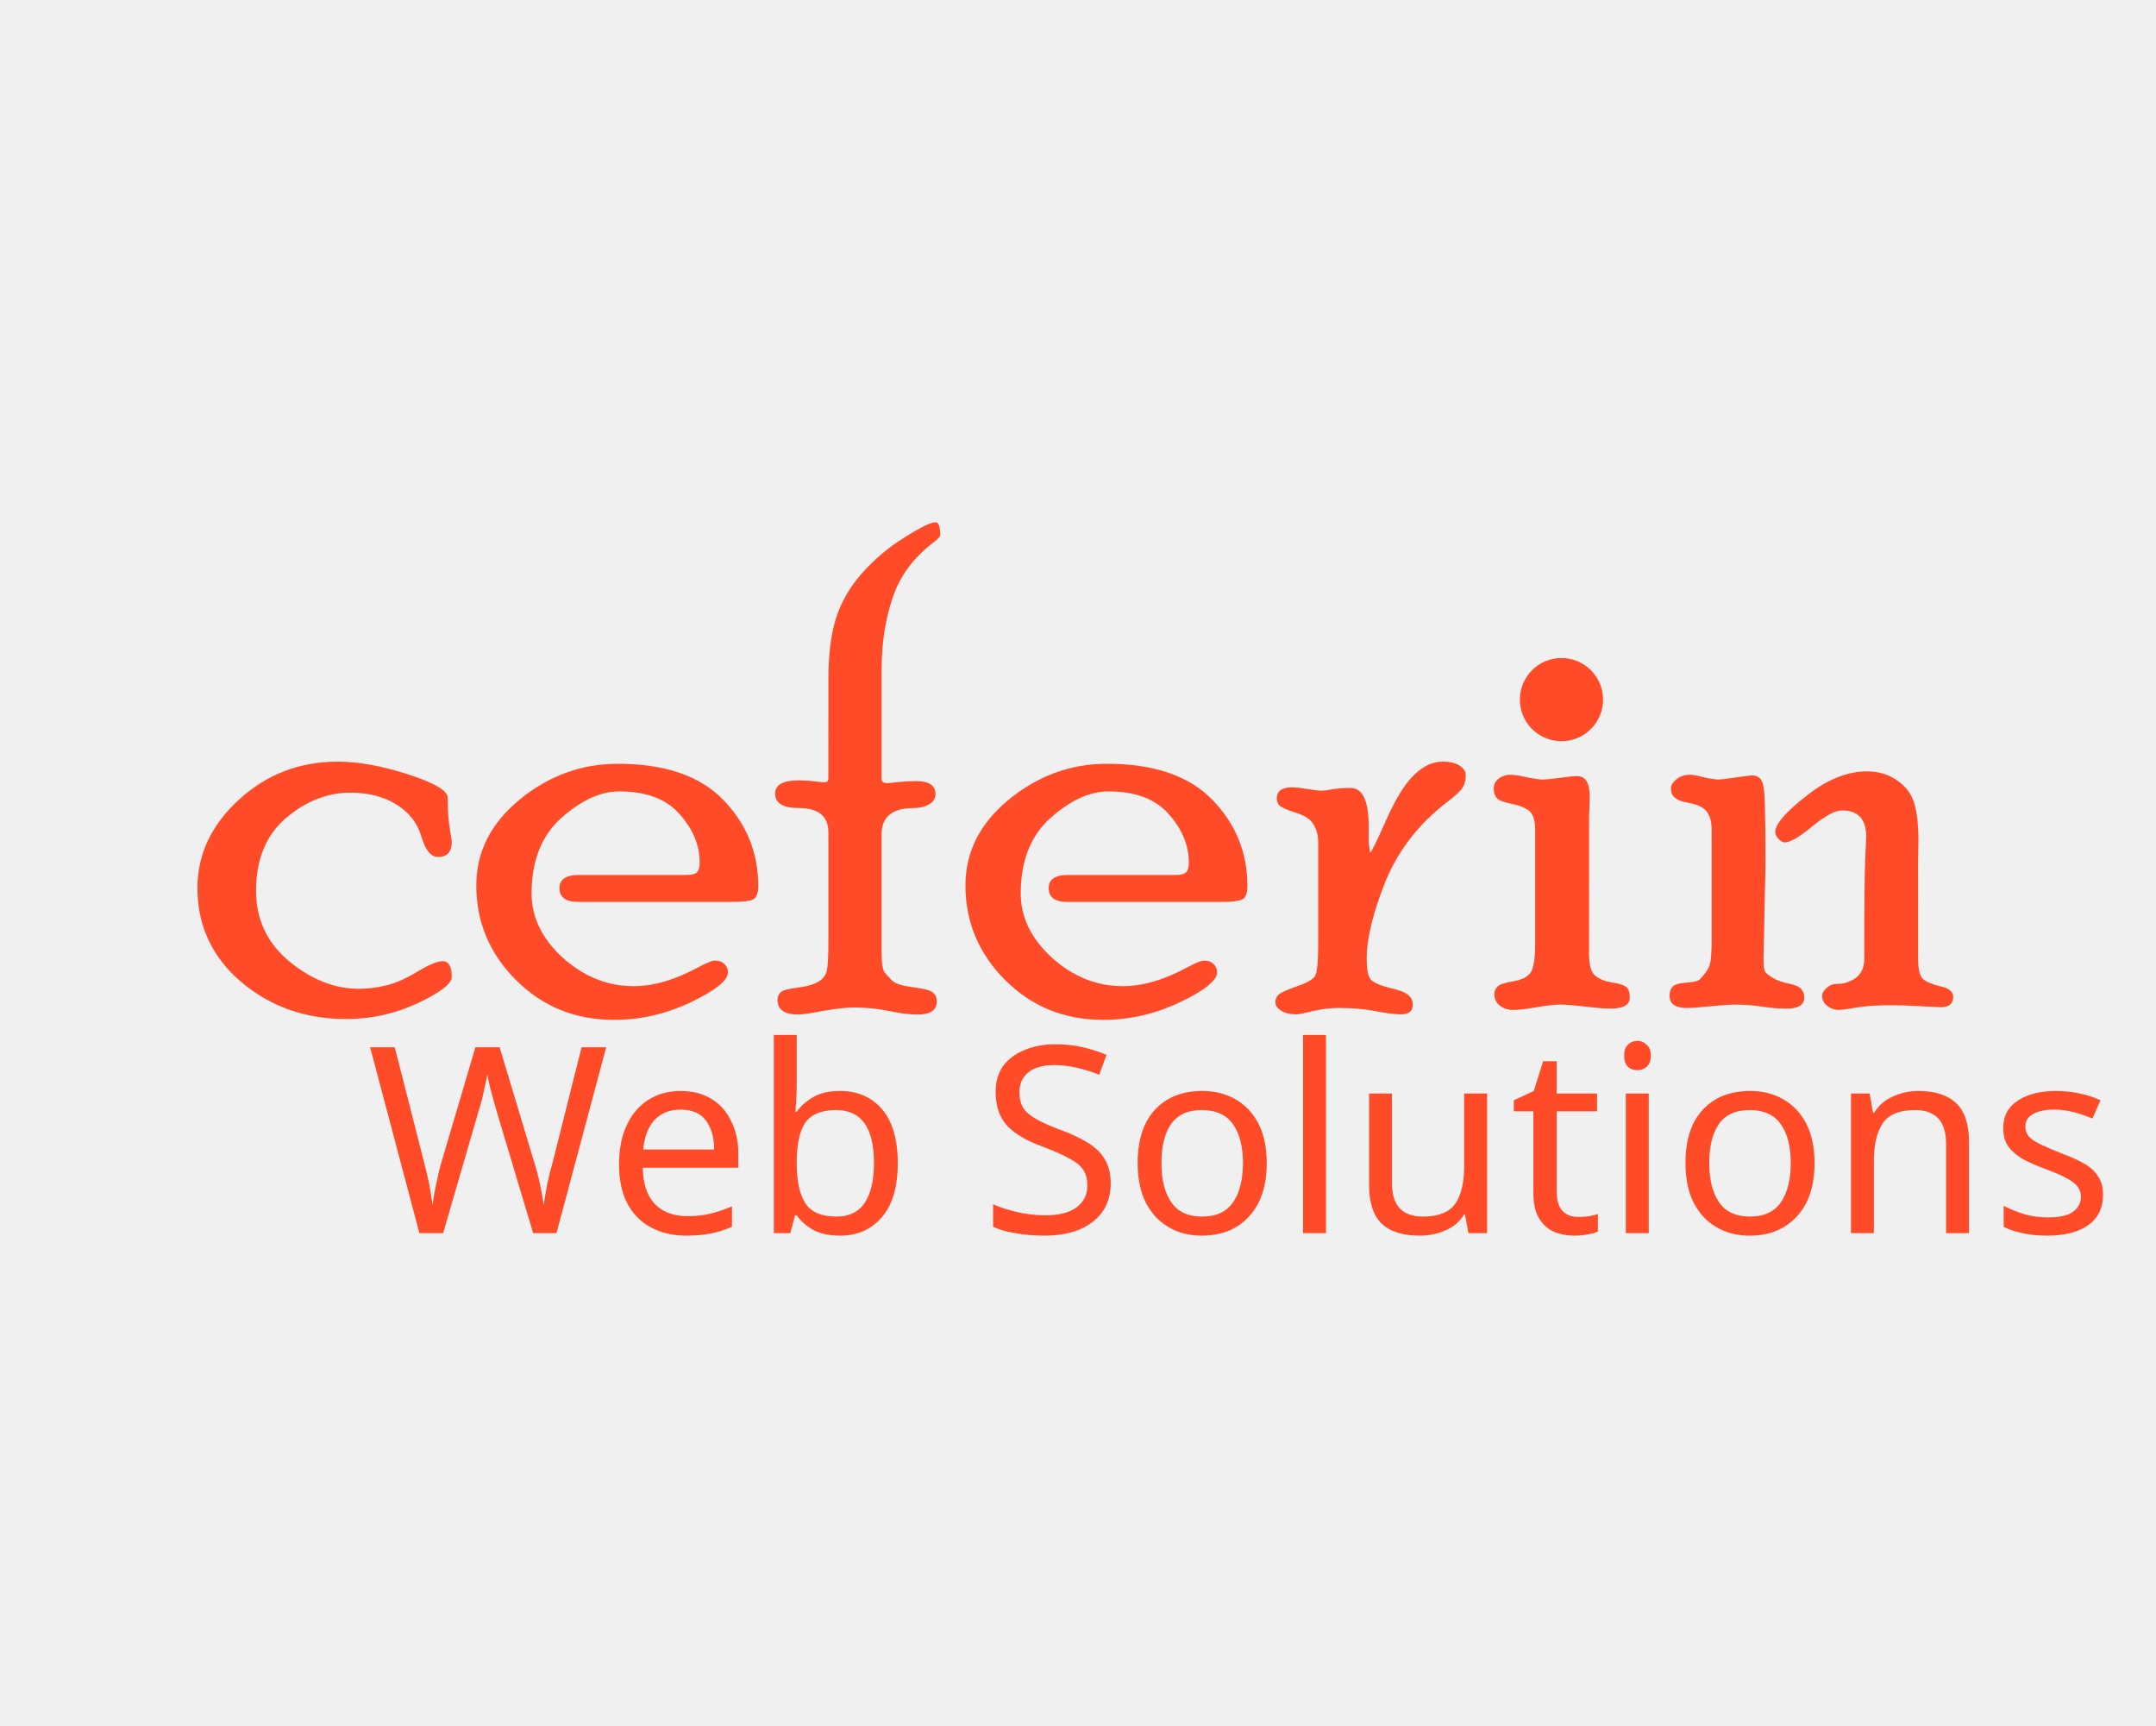
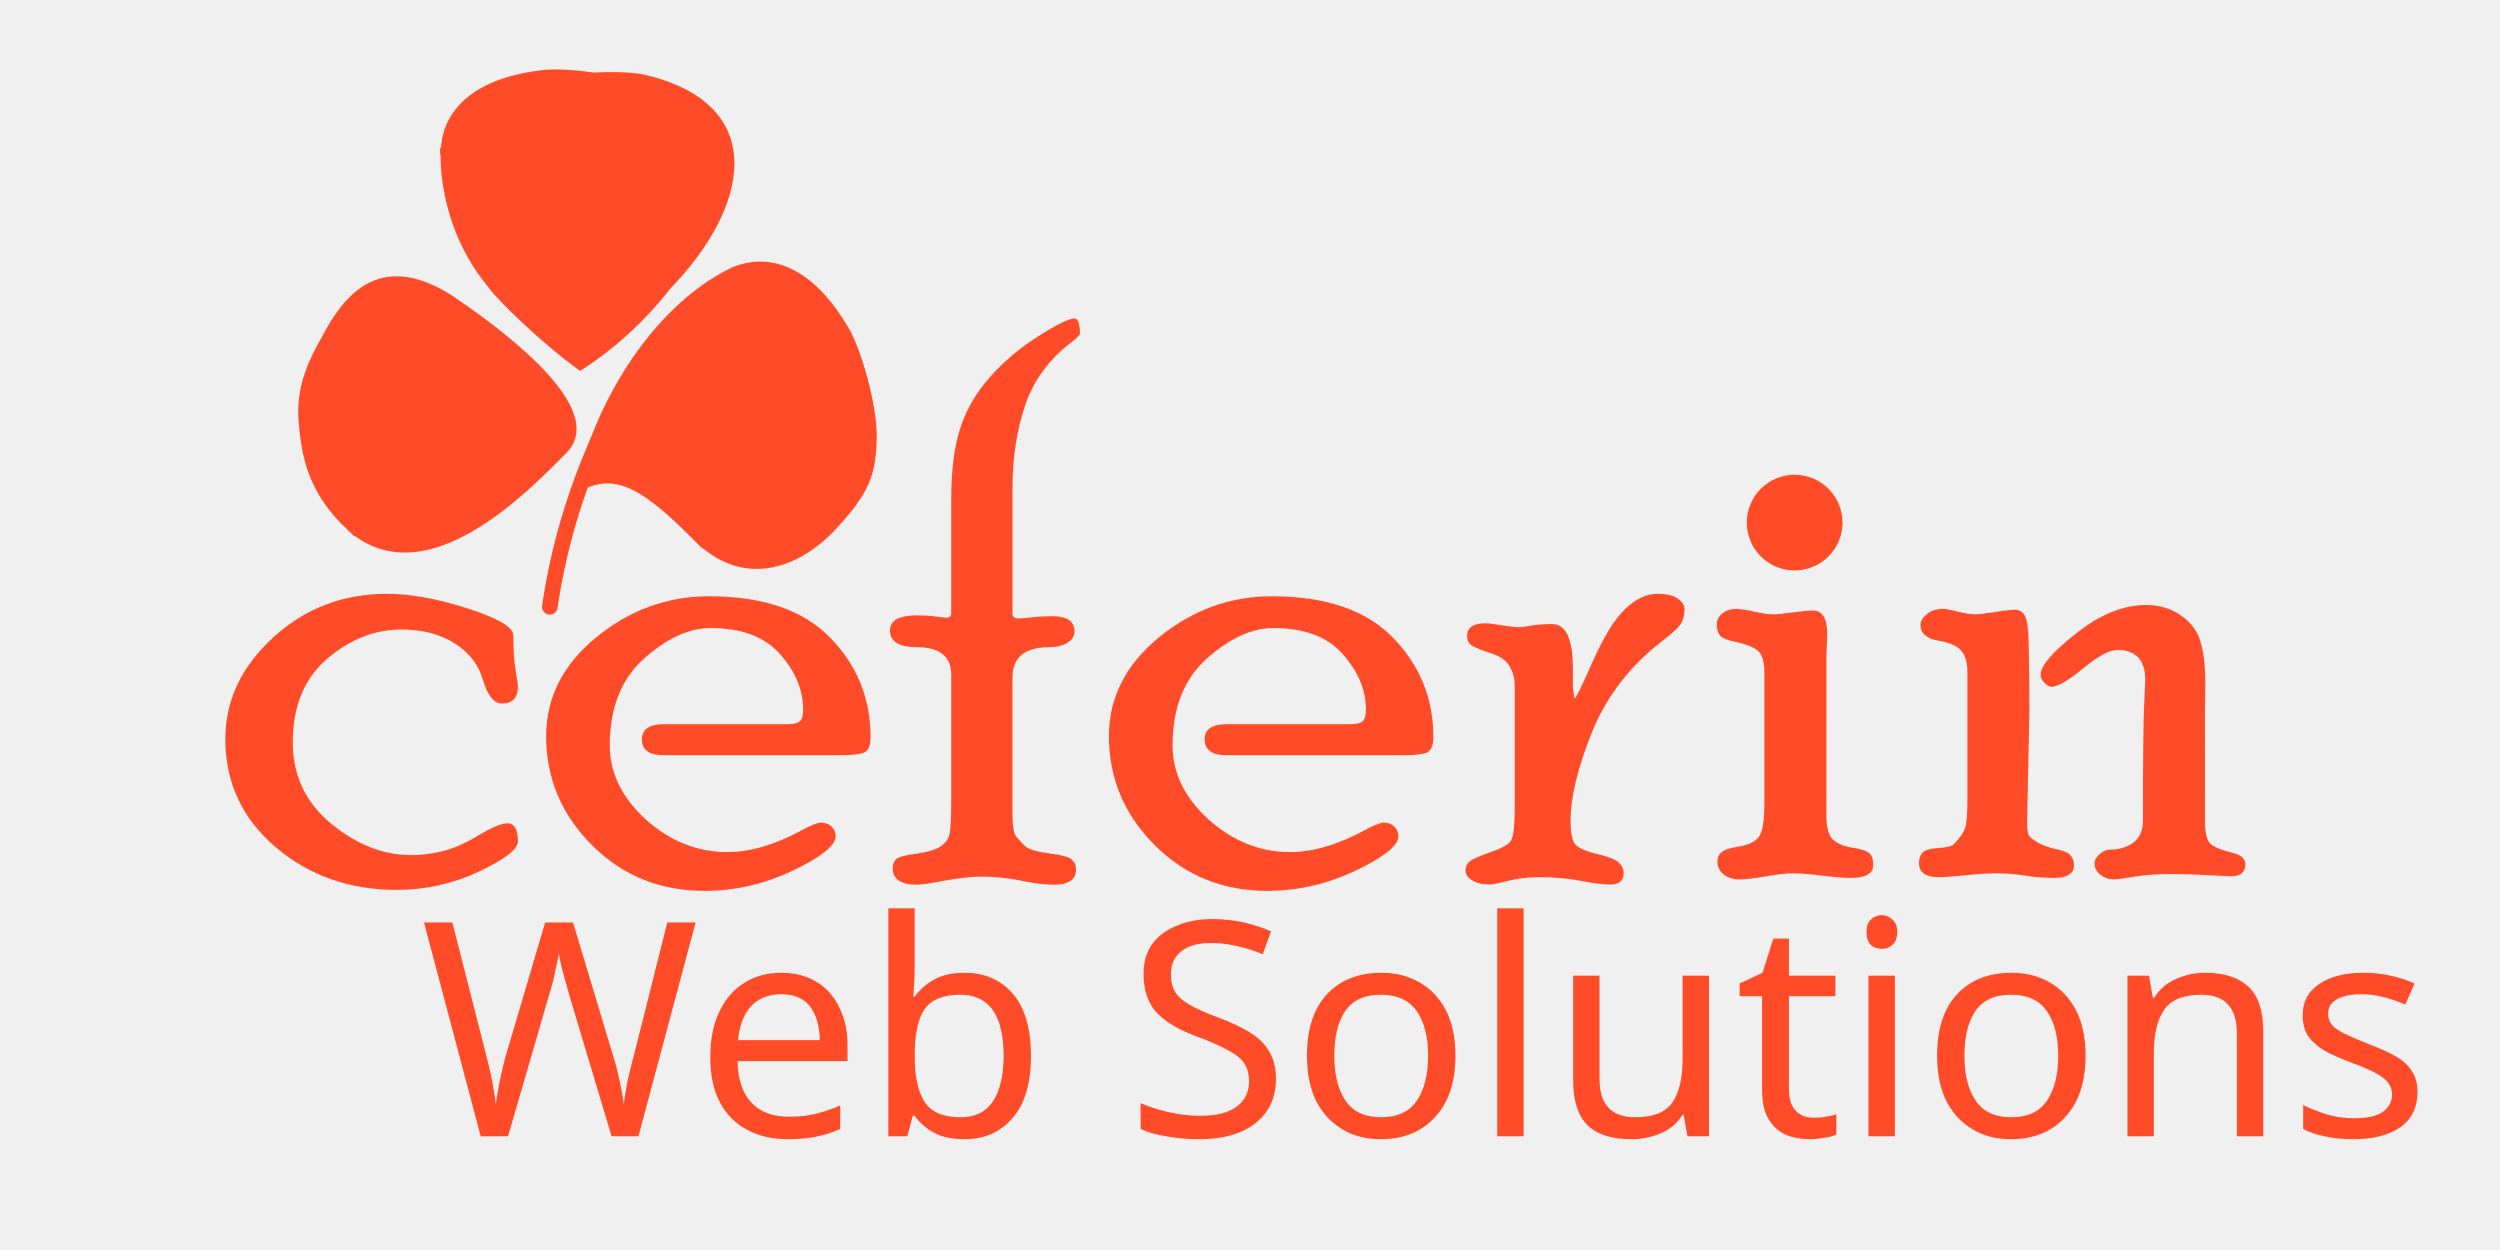
- <svg xmlns="http://www.w3.org/2000/svg" xmlns:xlink="http://www.w3.org/1999/xlink" width="300" height="240" version="1.1" viewBox="0 0 79.375 63.5">
-   <defs>
-     <linearGradient id="linearGradient1116" x1="22.561" x2="30.251" y1="315.01" y2="315.01" gradientUnits="userSpaceOnUse" xlink:href="#linearGradient5605" />
-     <linearGradient id="linearGradient5605">
-       <stop stop-color="#ff8927" offset="0" />
-       <stop stop-color="#ff4b27" stop-opacity="0" offset="1" />
-     </linearGradient>
-     <linearGradient id="linearGradient1114" x1="24.354" x2="31.528" y1="315.11" y2="314.88" gradientUnits="userSpaceOnUse" xlink:href="#linearGradient1023" />
-     <linearGradient id="linearGradient1023">
-       <stop offset="0" />
-       <stop stop-opacity="0" offset="1" />
-     </linearGradient>
-     <radialGradient id="radialGradient1118" cx="14.944" cy="306.45" r="3.95" gradientTransform="matrix(-.48767 -.87303 .30546 -.17063 -81.665 401.46)" gradientUnits="userSpaceOnUse" xlink:href="#linearGradient1041" />
-     <linearGradient id="linearGradient1041">
-       <stop stop-color="#fff" offset="0" />
-       <stop stop-color="#fff" stop-opacity="0" offset="1" />
-     </linearGradient>
-     <radialGradient id="radialGradient1088" cx="14.944" cy="306.45" r="3.95" gradientTransform="matrix(-.49325 .86989 -.30436 -.17258 125.05 375.98)" gradientUnits="userSpaceOnUse" xlink:href="#linearGradient1041" />
-     <radialGradient id="radialGradient1045" cx="14.944" cy="306.45" r="3.95" gradientTransform="matrix(1 0 0 .34988 -.464 211.84)" gradientUnits="userSpaceOnUse" xlink:href="#linearGradient1041" />
-   </defs>
-   <g transform="translate(0 -233.5)" fill="#ff4b27">
-     <text transform="scale(1.0004 .99956)" x="13.51" y="279.012" font-family="'Poor Richard'" font-size="24.001px" letter-spacing="0px" stroke-width=".37" word-spacing="0px" style="font-feature-settings:normal;font-variant-caps:normal;font-variant-ligatures:normal;font-variant-numeric:normal;line-height:1.25" xml:space="preserve">
-       <tspan x="13.51" y="279.012" fill="#ff4b27" font-size="9.601px" stroke-width=".37">Web Solutions</tspan>
+ <svg xmlns="http://www.w3.org/2000/svg" width="80mm" height="40mm" version="1.1" viewBox="0 0 80 40">
+   <g transform="translate(6.949 1.3363)" fill="#ff4b27">
+     <text transform="scale(1.0004 .99958)" x="6.506" y="35.038" font-family="'Poor Richard'" font-size="24px" letter-spacing="0px" stroke-width=".37" word-spacing="0px" style="font-feature-settings:normal;font-variant-caps:normal;font-variant-ligatures:normal;font-variant-numeric:normal;line-height:1.25" xml:space="preserve">
+       <tspan x="6.506" y="35.038" fill="#ff4b27" font-size="9.6px" stroke-width=".37">Web Solutions</tspan>
    </text>
-     <g transform="translate(.62362 -.62362)" stroke-width=".265" style="font-feature-settings:normal;font-variant-caps:normal;font-variant-ligatures:normal;font-variant-numeric:normal" aria-label="ceferin">
+     <g transform="matrix(.99999 0 0 .99999 -6.3829 -244.49)" stroke-width=".265" style="font-feature-settings:normal;font-variant-caps:normal;font-variant-ligatures:normal;font-variant-numeric:normal" aria-label="ceferin">
      <path d="m15.661 269.5q0.347 0 0.347 0.583 0 0.372-1.253 0.967-1.253 0.583-2.629 0.583-2.257 0-3.869-1.364-1.612-1.377-1.612-3.46 0-1.848 1.526-3.249 1.526-1.401 3.646-1.401 1.141 0 2.592 0.471t1.451 0.856q0 0.695 0.074 1.129t0.074 0.496q0 0.558-0.508 0.558-0.384 0-0.608-0.744-0.211-0.744-0.905-1.178-0.695-0.446-1.712-0.446-1.277 0-2.381 0.943-1.091 0.943-1.091 2.667 0 1.587 1.228 2.604 1.228 1.005 2.555 1.005 0.484 0 1.005-0.124 0.521-0.124 1.153-0.508 0.645-0.384 0.918-0.384z" style="font-feature-settings:normal;font-variant-caps:normal;font-variant-ligatures:normal;font-variant-numeric:normal" />
-       <path d="m24.652 266.33q0.285 0 0.384-0.099 0.099-0.099 0.099-0.36 0-0.955-0.744-1.786-0.732-0.831-2.22-0.831-1.029 0-2.133 0.98-1.091 0.98-1.091 2.778 0 1.315 1.153 2.369 1.166 1.042 2.604 1.042 1.091 0 2.356-0.682 0.484-0.26 0.633-0.26 0.223 0 0.347 0.124 0.136 0.124 0.136 0.31 0 0.446-1.377 1.104-1.364 0.645-2.815 0.645-2.146 0-3.609-1.464-1.464-1.464-1.464-3.485 0-1.848 1.6-3.163 1.612-1.315 3.609-1.315 2.592 0 3.882 1.327t1.29 3.175q0 0.397-0.198 0.496-0.198 0.087-0.732 0.087h-5.693q-0.695 0-0.695-0.508 0-0.484 0.719-0.484z" style="font-feature-settings:normal;font-variant-caps:normal;font-variant-ligatures:normal;font-variant-numeric:normal" />
-       <path d="m29.874 259.14q0-1.389 0.285-2.27 0.285-0.893 0.955-1.649 0.682-0.769 1.563-1.315 0.881-0.558 1.141-0.558 0.174 0 0.174 0.484 0 0.062-0.236 0.248-1.104 0.831-1.513 2.034-0.409 1.203-0.409 2.654v4.031q0 0.149 0.198 0.149 0.087 0 0.422-0.037 0.335-0.037 0.645-0.037 0.719 0 0.719 0.484 0 0.236-0.236 0.372-0.236 0.136-0.558 0.136-1.191 0-1.191 0.967v4.316q0 0.62 0.112 0.769 0.112 0.136 0.285 0.31 0.186 0.161 0.769 0.236 0.595 0.074 0.732 0.198 0.136 0.124 0.136 0.322 0 0.484-0.719 0.484-0.422 0-1.067-0.136-0.633-0.124-1.265-0.124-0.397 0-1.129 0.124-0.719 0.136-0.905 0.136-0.781 0-0.781-0.533 0-0.174 0.112-0.285t0.645-0.174q0.533-0.074 0.781-0.236 0.248-0.174 0.285-0.422 0.05-0.26 0.05-1.079v-3.981q0-0.893-1.104-0.893-0.856 0-0.856-0.533 0-0.484 0.868-0.484 0.31 0 0.595 0.037t0.347 0.037q0.149 0 0.149-0.149z" style="font-feature-settings:normal;font-variant-caps:normal;font-variant-ligatures:normal;font-variant-numeric:normal" />
-       <path d="m42.661 266.33q0.285 0 0.384-0.099 0.099-0.099 0.099-0.36 0-0.955-0.744-1.786-0.732-0.831-2.22-0.831-1.029 0-2.133 0.98-1.091 0.98-1.091 2.778 0 1.315 1.153 2.369 1.166 1.042 2.604 1.042 1.091 0 2.356-0.682 0.484-0.26 0.633-0.26 0.223 0 0.347 0.124 0.136 0.124 0.136 0.31 0 0.446-1.377 1.104-1.364 0.645-2.815 0.645-2.146 0-3.609-1.464-1.464-1.464-1.464-3.485 0-1.848 1.6-3.163 1.612-1.315 3.609-1.315 2.592 0 3.882 1.327 1.29 1.327 1.29 3.175 0 0.397-0.198 0.496-0.198 0.087-0.732 0.087h-5.693q-0.695 0-0.695-0.508 0-0.484 0.719-0.484z" style="font-feature-settings:normal;font-variant-caps:normal;font-variant-ligatures:normal;font-variant-numeric:normal" />
-       <path d="m49.767 265.16 0.05 0.347q0.062 0 0.583-1.178 0.521-1.178 1.029-1.674 0.508-0.496 1.054-0.496 0.422 0 0.633 0.149 0.223 0.149 0.223 0.335 0 0.322-0.149 0.521-0.149 0.186-0.521 0.471-1.575 1.203-2.282 2.927-0.695 1.724-0.695 2.865 0 0.533 0.136 0.732 0.149 0.186 0.695 0.322 0.546 0.124 0.707 0.273t0.161 0.347q0 0.36-0.434 0.36-0.347 0-0.967-0.124-0.608-0.112-1.315-0.112-0.471 0-0.955 0.112-0.484 0.124-0.62 0.124-0.347 0-0.558-0.136-0.211-0.124-0.211-0.322 0-0.149 0.112-0.26 0.124-0.124 0.67-0.31 0.546-0.186 0.67-0.372 0.124-0.186 0.124-1.166v-3.783q0-0.36-0.174-0.645-0.161-0.285-0.67-0.434-0.496-0.161-0.595-0.273-0.087-0.112-0.087-0.248 0-0.409 0.583-0.409 0.161 0 0.533 0.062 0.384 0.062 0.533 0.062 0.124 0 0.397-0.05 0.285-0.05 0.67-0.05 0.67 0 0.67 1.426z" style="font-feature-settings:normal;font-variant-caps:normal;font-variant-ligatures:normal;font-variant-numeric:normal" />
-       <path d="m56.886 258.45q0.571 0 0.98 0.422 0.422 0.409 0.422 0.98 0 0.508-0.409 0.868-0.409 0.347-0.967 0.347-0.558 0-0.967-0.384-0.397-0.397-0.397-0.943 0-0.521 0.397-0.905 0.409-0.384 0.943-0.384zm0.992 10.79q0 0.608 0.223 0.794 0.223 0.186 0.595 0.248 0.372 0.05 0.521 0.149 0.161 0.099 0.161 0.409 0 0.409-0.719 0.409-0.31 0-0.93-0.074t-0.918-0.074q-0.298 0-0.868 0.099-0.571 0.099-0.856 0.099t-0.496-0.161q-0.198-0.161-0.198-0.422 0-0.161 0.112-0.273 0.112-0.124 0.571-0.198 0.459-0.074 0.633-0.298 0.186-0.223 0.186-1.079v-4.192q0-0.533-0.223-0.707t-0.657-0.26q-0.434-0.087-0.546-0.223-0.099-0.136-0.099-0.335 0-0.223 0.174-0.36 0.186-0.149 0.434-0.149 0.211 0 0.595 0.087 0.397 0.087 0.583 0.087 0.211 0 0.645-0.062t0.645-0.062q0.459 0 0.459 0.769 0 0.124-0.012 0.335-0.012 0.198-0.012 0.273z" style="font-feature-settings:normal;font-variant-caps:normal;font-variant-ligatures:normal;font-variant-numeric:normal" />
-       <path d="m69.995 269.45q0 0.533 0.174 0.707 0.186 0.161 0.645 0.273 0.471 0.099 0.471 0.384 0 0.384-0.459 0.384-0.087 0-0.744-0.037-0.657-0.037-1.104-0.037-0.744 0-1.253 0.087t-0.657 0.087q-0.223 0-0.422-0.149-0.186-0.149-0.186-0.36 0-0.161 0.161-0.298 0.161-0.149 0.372-0.149 0.397 0 0.707-0.223 0.31-0.236 0.31-0.695 0-2.989 0.037-3.696 0.037-0.719 0.037-0.806 0-0.967-0.893-0.967-0.384 0-1.104 0.595-0.707 0.583-1.005 0.583-0.099 0-0.223-0.124-0.124-0.124-0.124-0.26 0-0.434 1.141-1.327 1.141-0.905 2.232-0.905 0.645 0 1.116 0.335 0.471 0.322 0.62 0.819 0.161 0.496 0.161 1.401l-0.012 0.794zm-7.603-4.775q0-0.459-0.186-0.682-0.174-0.236-0.744-0.335-0.571-0.099-0.571-0.508 0-0.174 0.198-0.335 0.198-0.174 0.521-0.174 0.136 0 0.471 0.087 0.347 0.087 0.571 0.087 0.136 0 0.62-0.074 0.496-0.074 0.62-0.074 0.248 0 0.347 0.211 0.099 0.198 0.112 0.819 0.025 1.029 0.025 2.195l-0.074 3.535q0 0.384 0.062 0.471 0.062 0.087 0.285 0.223 0.236 0.136 0.595 0.211 0.36 0.074 0.459 0.211 0.099 0.124 0.099 0.298 0 0.409-0.645 0.409-0.446 0-0.918-0.074t-0.93-0.074q-0.372 0-0.967 0.062-0.583 0.062-0.868 0.062-0.633 0-0.633-0.459 0-0.198 0.112-0.322 0.112-0.124 0.484-0.149 0.422-0.025 0.521-0.124 0.285-0.298 0.36-0.521 0.074-0.223 0.074-0.918z" style="font-feature-settings:normal;font-variant-caps:normal;font-variant-ligatures:normal;font-variant-numeric:normal" />
+       <path d="m24.652 266.33q0.285 0 0.384-0.099t0.099-0.36q0-0.955-0.744-1.786-0.732-0.831-2.22-0.831-1.029 0-2.133 0.98-1.091 0.98-1.091 2.778 0 1.315 1.153 2.369 1.166 1.042 2.604 1.042 1.091 0 2.356-0.682 0.484-0.26 0.633-0.26 0.223 0 0.347 0.124 0.136 0.124 0.136 0.31 0 0.446-1.377 1.104-1.364 0.645-2.815 0.645-2.146 0-3.609-1.464t-1.464-3.485q0-1.848 1.6-3.163 1.612-1.315 3.609-1.315 2.592 0 3.882 1.327t1.29 3.175q0 0.397-0.198 0.496-0.198 0.087-0.732 0.087h-5.693q-0.695 0-0.695-0.508 0-0.484 0.719-0.484z" style="font-feature-settings:normal;font-variant-caps:normal;font-variant-ligatures:normal;font-variant-numeric:normal" />
+       <path d="m29.874 259.14q0-1.389 0.285-2.27 0.285-0.893 0.955-1.649 0.682-0.769 1.563-1.315 0.881-0.558 1.141-0.558 0.174 0 0.174 0.484 0 0.062-0.236 0.248-1.104 0.831-1.513 2.034-0.409 1.203-0.409 2.654v4.031q0 0.149 0.198 0.149 0.087 0 0.422-0.037t0.645-0.037q0.719 0 0.719 0.484 0 0.236-0.236 0.372-0.236 0.136-0.558 0.136-1.191 0-1.191 0.967v4.316q0 0.62 0.112 0.769 0.112 0.136 0.285 0.31 0.186 0.161 0.769 0.236 0.595 0.074 0.732 0.198 0.136 0.124 0.136 0.322 0 0.484-0.719 0.484-0.422 0-1.067-0.136-0.633-0.124-1.265-0.124-0.397 0-1.129 0.124-0.719 0.136-0.905 0.136-0.781 0-0.781-0.533 0-0.174 0.112-0.285t0.645-0.174q0.533-0.074 0.781-0.236 0.248-0.174 0.285-0.422 0.05-0.26 0.05-1.079v-3.981q0-0.893-1.104-0.893-0.856 0-0.856-0.533 0-0.484 0.868-0.484 0.31 0 0.595 0.037t0.347 0.037q0.149 0 0.149-0.149z" style="font-feature-settings:normal;font-variant-caps:normal;font-variant-ligatures:normal;font-variant-numeric:normal" />
+       <path d="m42.661 266.33q0.285 0 0.384-0.099t0.099-0.36q0-0.955-0.744-1.786-0.732-0.831-2.22-0.831-1.029 0-2.133 0.98-1.091 0.98-1.091 2.778 0 1.315 1.153 2.369 1.166 1.042 2.604 1.042 1.091 0 2.356-0.682 0.484-0.26 0.633-0.26 0.223 0 0.347 0.124 0.136 0.124 0.136 0.31 0 0.446-1.377 1.104-1.364 0.645-2.815 0.645-2.146 0-3.609-1.464t-1.464-3.485q0-1.848 1.6-3.163 1.612-1.315 3.609-1.315 2.592 0 3.882 1.327t1.29 3.175q0 0.397-0.198 0.496-0.198 0.087-0.732 0.087h-5.693q-0.695 0-0.695-0.508 0-0.484 0.719-0.484z" style="font-feature-settings:normal;font-variant-caps:normal;font-variant-ligatures:normal;font-variant-numeric:normal" />
+       <path d="m49.767 265.16 0.05 0.347q0.062 0 0.583-1.178t1.029-1.674q0.508-0.496 1.054-0.496 0.422 0 0.633 0.149 0.223 0.149 0.223 0.335 0 0.322-0.149 0.521-0.149 0.186-0.521 0.471-1.575 1.203-2.282 2.927-0.695 1.724-0.695 2.865 0 0.533 0.136 0.732 0.149 0.186 0.695 0.322 0.546 0.124 0.707 0.273t0.161 0.347q0 0.36-0.434 0.36-0.347 0-0.967-0.124-0.608-0.112-1.315-0.112-0.471 0-0.955 0.112-0.484 0.124-0.62 0.124-0.347 0-0.558-0.136-0.211-0.124-0.211-0.322 0-0.149 0.112-0.26 0.124-0.124 0.67-0.31 0.546-0.186 0.67-0.372 0.124-0.186 0.124-1.166v-3.783q0-0.36-0.174-0.645-0.161-0.285-0.67-0.434-0.496-0.161-0.595-0.273-0.087-0.112-0.087-0.248 0-0.409 0.583-0.409 0.161 0 0.533 0.062 0.384 0.062 0.533 0.062 0.124 0 0.397-0.05 0.285-0.05 0.67-0.05 0.67 0 0.67 1.426z" style="font-feature-settings:normal;font-variant-caps:normal;font-variant-ligatures:normal;font-variant-numeric:normal" />
+       <path d="m56.886 258.45q0.571 0 0.98 0.422 0.422 0.409 0.422 0.98 0 0.508-0.409 0.868-0.409 0.347-0.967 0.347t-0.967-0.384q-0.397-0.397-0.397-0.943 0-0.521 0.397-0.905 0.409-0.384 0.943-0.384zm0.992 10.79q0 0.608 0.223 0.794 0.223 0.186 0.595 0.248 0.372 0.05 0.521 0.149 0.161 0.099 0.161 0.409 0 0.409-0.719 0.409-0.31 0-0.93-0.074t-0.918-0.074q-0.298 0-0.868 0.099-0.571 0.099-0.856 0.099t-0.496-0.161q-0.198-0.161-0.198-0.422 0-0.161 0.112-0.273 0.112-0.124 0.571-0.198 0.459-0.074 0.633-0.298 0.186-0.223 0.186-1.079v-4.192q0-0.533-0.223-0.707t-0.657-0.26q-0.434-0.087-0.546-0.223-0.099-0.136-0.099-0.335 0-0.223 0.174-0.36 0.186-0.149 0.434-0.149 0.211 0 0.595 0.087 0.397 0.087 0.583 0.087 0.211 0 0.645-0.062t0.645-0.062q0.459 0 0.459 0.769 0 0.124-0.012 0.335-0.012 0.198-0.012 0.273z" style="font-feature-settings:normal;font-variant-caps:normal;font-variant-ligatures:normal;font-variant-numeric:normal" />
+       <path d="m69.995 269.45q0 0.533 0.174 0.707 0.186 0.161 0.645 0.273 0.471 0.099 0.471 0.384 0 0.384-0.459 0.384-0.087 0-0.744-0.037t-1.104-0.037q-0.744 0-1.253 0.087t-0.657 0.087q-0.223 0-0.422-0.149-0.186-0.149-0.186-0.36 0-0.161 0.161-0.298 0.161-0.149 0.372-0.149 0.397 0 0.707-0.223 0.31-0.236 0.31-0.695 0-2.989 0.037-3.696 0.037-0.719 0.037-0.806 0-0.967-0.893-0.967-0.384 0-1.104 0.595-0.707 0.583-1.005 0.583-0.099 0-0.223-0.124-0.124-0.124-0.124-0.26 0-0.434 1.141-1.327 1.141-0.905 2.232-0.905 0.645 0 1.116 0.335 0.471 0.322 0.62 0.819 0.161 0.496 0.161 1.401l-0.012 0.794zm-7.603-4.775q0-0.459-0.186-0.682-0.174-0.236-0.744-0.335-0.571-0.099-0.571-0.508 0-0.174 0.198-0.335 0.198-0.174 0.521-0.174 0.136 0 0.471 0.087 0.347 0.087 0.571 0.087 0.136 0 0.62-0.074 0.496-0.074 0.62-0.074 0.248 0 0.347 0.211 0.099 0.198 0.112 0.819 0.025 1.029 0.025 2.195l-0.074 3.535q0 0.384 0.062 0.471 0.062 0.087 0.285 0.223 0.236 0.136 0.595 0.211 0.36 0.074 0.459 0.211 0.099 0.124 0.099 0.298 0 0.409-0.645 0.409-0.446 0-0.918-0.074t-0.93-0.074q-0.372 0-0.967 0.062-0.583 0.062-0.868 0.062-0.633 0-0.633-0.459 0-0.198 0.112-0.322 0.112-0.124 0.484-0.149 0.422-0.025 0.521-0.124 0.285-0.298 0.36-0.521 0.074-0.223 0.074-0.918z" style="font-feature-settings:normal;font-variant-caps:normal;font-variant-ligatures:normal;font-variant-numeric:normal" />
    </g>
-     <path d="m58.719 260.16a1.531 1.531 0 0 1-2.123 0.337 1.531 1.531 0 0 1-0.367-2.118 1.531 1.531 0 0 1 2.113-0.397 1.531 1.531 0 0 1 0.427 2.107" fill-rule="evenodd" style="paint-order:stroke fill markers" />
-   </g>
-   <g display="none">
-     <g transform="translate(-5.4797 -222.95)">
-       <path transform="matrix(-.99999 .0032243 .0032146 .99999 0 0)" d="m-10.975 257a20.138 20.166 0 0 1 2.258 22.833" fill="none" stroke="#ff4b27" stroke-linecap="round" stroke-linejoin="round" stroke-width=".5" style="paint-order:normal" />
-       <path d="m10.351 258.55s3.273-1.281 4.207-0.516c1.33 0.914 1.799 1.306 1.799 1.306 2.948 2.41 7.33 0.357 5.632-2.658-1.695-1.141-0.843-1.547 0.029-2.293 0.812-0.695 1.044-1.491 1.089-1.912 0.294-2.803-4.776-1.239-7.139 0.477-0.467 0.339-1.285 0.934-2.025 1.564-1.155 0.984-2.091 2.009-2.593 2.585 0 0-1.528 1.976-0.999 1.448zm-4.757 1.778c0.758-0.152 1.443-0.382 2.499-0.835 0.936-0.527 1.998-1.125 2.366-1.688 0.771-1.18 0.181-2.902-0.106-3.932-1.247-4.235-2.175-3.297-3.475-2.059-1.361 1.177-2.731 4.837-2.779 6.273-0.034 1.023 0.27 2.488 1.495 2.241zm7.132-5.374c0.484-0.43 1.92-1.635 2.799-2.262 1.221-0.987 4.016-1.569 3.438-4.203-0.35-0.909-2.353-1.554-3.277-0.343-1.169 0.973-1.443 0.995-2.584-0.256-0.349-0.422-1.411-0.602-2.426 0.412-0.869 0.762-0.835 1.903-0.569 2.856 0.23 0.825 0.65 2.255 0.77 2.611 0.348 1.033 0.514 2.595 0.514 2.595s0.852-0.981 1.336-1.41z" fill="#ff4b27" stroke-width=".265" />
-     </g>
-     <g transform="translate(77.853 -218.92)" stroke="#ff4b27">
-       <path transform="matrix(-.71205 -.70213 -.70213 .71204 0 0)" d="m-148.73 208.42a20.138 20.166 0 0 1-13.062 18.862" fill="none" stroke-linecap="round" stroke-linejoin="round" stroke-width=".5" style="paint-order:normal" />
-       <g fill="#ff4b27" stroke-width=".265px">
-         <path d="m-39.163 257.59c0.912 1.935 2.734 1.805 4.028 1.207 1.541-0.751 1.893-1.216 2.31-2.244 0.417-1.029 0.525-2.968 0.383-3.619-0.299-1.725-1.159-3.029-2.689-2.961-2.94 0.287-5.703 2.733-6.974 4.729 1.308-0.138 1.973 0.739 2.942 2.888z" />
-         <path d="m-45.693 255.28c-1.905 0.972-3.267-0.246-3.924-1.512-0.759-1.538-0.753-2.12-0.453-3.189 0.3-1.069 1.401-2.668 1.912-3.096 1.292-1.181 2.77-1.685 3.939-0.695 2.149 2.027 2.837 5.653 2.62 8.009-0.95-0.91-2.013-0.623-4.094 0.482z" />
-         <path d="m-41.375 242.7c-0.659 0.216-1.166 0.657-1.417 1.381-0.092 0.321 0.042-0.334 0 0 0 0-0.825 2.062 0.075 4.413 0.383 1.48 1.049 2.845 1.75 3.814 0.04-0.143 0.091-0.272 0.149-0.392-0.036 0.128-0.084 0.258-0.149 0.392 1.168-0.256 2.574-0.83 3.846-1.679 2.543-0.956 2.995-3.241 2.995-3.241 0.591-1.414-0.337-2.67-1.854-3.544-0.277-0.177-0.871-0.403-1.533-0.583-0.615-0.307-1.21-0.534-1.535-0.587-0.857-0.179-1.668-0.189-2.327 0.027z" />
+     <path d="m51.712 16.295a1.531 1.531 0 0 1-2.123 0.337 1.531 1.531 0 0 1-0.367-2.118 1.531 1.531 0 0 1 2.113-0.397 1.531 1.531 0 0 1 0.427 2.107" fill-rule="evenodd" stroke-width="1" style="paint-order:stroke fill markers" />
+     <g transform="matrix(.99999 0 0 .99999 -6.3829 -244.49)" stroke="#ff4b27">
+       <g stroke-width=".265px">
+         <path d="m21.78 260.39c1.531 1.494 3.192 0.735 4.196-0.278 1.181-1.243 1.349-1.801 1.38-2.911 0.031-1.11-0.545-2.964-0.907-3.524-0.883-1.512-2.145-2.432-3.555-1.833-2.654 1.297-4.387 4.555-4.88 6.87 1.177-0.587 2.107 3e-3 3.766 1.677z" />
+         <path d="m10.649 260.02c-1.249-1.175-1.436-2.289-1.528-3.396-0.093-1.106 0.367-1.979 0.697-2.559 0.797-1.559 1.9-2.671 4.003-1.344 1.113 0.75 5.001 3.464 3.648 4.83-1.189 1.202-4.447 4.599-6.82 2.468z" />
+         <path d="m14.581 246.29c-0.558 0.412-0.901 0.99-0.912 1.756 0.013 0.334-0.065-0.331 0 0 0 0-0.136 2.217 1.456 4.167 0.336 0.487 1.828 1.897 2.877 2.653 1.51-0.974 2.457-2.143 2.805-2.588 2.375-2.451 3.195-5.655-0.746-6.594-0.319-0.081-0.953-0.109-1.639-0.073-0.681-0.099-1.317-0.127-1.642-0.076-0.87 0.099-1.643 0.344-2.201 0.756z" />
      </g>
-     </g>
-     <g transform="translate(124.42 -196.47)" stroke="#ff4b27">
-       <g fill="#ff4b27" stroke-width=".265px">
-         <path d="m-70.576 228.31c0.087-1.483 0.61-3.166 1.252-4.051 0.919-1.391 2.684-0.509 3.555 0.645l0.942 1.268c0.505 0.679 1.109 2.486 1.202 2.942-7.239 5.028-7.039 0.68-6.952-0.803z" />
-         <path d="m-60.623 233.93c0.912 1.935 2.734 1.805 4.028 1.207 1.541-0.751 1.893-1.216 2.31-2.244 0.417-1.029 0.525-2.968 0.383-3.619-0.299-1.725-1.159-3.029-2.689-2.961-2.94 0.287-5.703 2.733-6.974 4.729 1.308-0.138 1.973 0.739 2.942 2.888z" />
-         <path d="m-63.839 224.94c-0.476-1.117-1.343-3.106 0.528-4.922 0.989-0.666 5.896-0.378 7.084 1.577 0.284 2.496-3.205 3.729-4.606 4.923-0.583 0.525-1.676 1.701-1.676 1.701s-0.854-2.162-1.33-3.278z" />
-       </g>
-       <path transform="matrix(-.71205 -.70213 -.70213 .71204 0 0)" d="m-116.96 209.14a20.138 20.166 0 0 1-13.062 18.862" fill="none" stroke-linecap="round" stroke-linejoin="round" stroke-width=".5" style="paint-order:normal" />
-     </g>
-     <g transform="matrix(.3568 -.35027 .35027 .3568 -40.313 -117.32)">
-       <g transform="translate(-39.099 17.198)">
-         <g transform="translate(7.3795 -3.1701)">
-           <rect x="-32.83" y="267.98" width="19.078" height="19.049" fill="#f00" stroke="#ff2a2a" stroke-width=".936" />
-           <g fill="#fff" stroke="#fff">
-             <rect x="-33.064" y="277.74" width="9.539" height="9.525" stroke-width=".468" />
-             <rect x="-33.064" y="267.68" width="10.068" height="10.053" stroke-width=".494" />
-             <rect x="-22.994" y="267.69" width="9.742" height="9.52" stroke-width=".473" />
-           </g>
-         </g>
-         <ellipse cx="-15.922" cy="274.26" rx="7.443" ry="7.443" fill="#f00" stroke="#f00" stroke-width="5.115" />
-       </g>
-       <g transform="matrix(-1 0 0 1 -47.884 16.61)">
-         <g transform="translate(7.3795 -3.1701)">
-           <rect x="-32.83" y="267.98" width="19.078" height="19.049" fill="#f00" stroke="#ff2a2a" stroke-width=".936" />
-           <g fill="#fff" stroke="#fff">
-             <rect x="-33.064" y="277.74" width="9.539" height="9.525" stroke-width=".468" />
-             <rect x="-33.064" y="267.68" width="10.068" height="10.053" stroke-width=".494" />
-             <rect x="-22.994" y="267.69" width="9.742" height="9.52" stroke-width=".473" />
-           </g>
-         </g>
-         <ellipse cx="-15.922" cy="274.26" rx="7.443" ry="7.443" fill="#f00" stroke="#f00" stroke-width="5.115" />
-       </g>
-       <g transform="rotate(180 -23.721 294.21)">
-         <g transform="translate(7.3795 -3.1701)">
-           <rect x="-32.83" y="267.98" width="19.078" height="19.049" fill="#f00" stroke="#ff2a2a" stroke-width=".936" />
-           <g fill="#fff" stroke="#fff">
-             <rect x="-33.064" y="277.74" width="9.539" height="9.525" stroke-width=".468" />
-             <rect x="-33.064" y="267.68" width="10.068" height="10.053" stroke-width=".494" />
-             <rect x="-22.994" y="267.69" width="9.742" height="9.52" stroke-width=".473" />
-           </g>
-         </g>
-         <ellipse cx="-15.922" cy="274.26" rx="7.443" ry="7.443" fill="#f00" stroke="#f00" stroke-width="5.115" />
-       </g>
-     </g>
-     <g transform="translate(3.3704 -288.13)">
-       <g transform="matrix(0 -1 -1 0 310.68 310.92)">
-         <rect transform="rotate(135.53)" x="183.46" y="-231.61" width="9.539" height="9.525" fill="#ff4b27" stroke="#ff4b27" stroke-width=".468" />
-         <g transform="translate(77.698 -18.08)" fill="#fff" stroke="#fff">
-           <rect transform="rotate(135.53)" x="251.07" y="-185.32" width="5.017" height="5.01" stroke-width=".246" />
-           <rect transform="rotate(135.53)" x="251.33" y="-190.61" width="5.282" height="5.274" stroke-width=".259" />
-           <rect transform="rotate(135.53)" x="256.34" y="-190.68" width="5.172" height="5.054" stroke-width=".251" />
-         </g>
-         <ellipse transform="rotate(135.53)" cx="188.23" cy="-226.85" rx="3.721" ry="3.721" fill="#ff4b27" stroke="#ff4b27" stroke-width="2.557" />
-       </g>
-       <g transform="matrix(-1 0 0 1 33.98 0)">
-         <rect transform="rotate(135.53)" x="183.46" y="-231.61" width="9.539" height="9.525" fill="#ff4b27" stroke="#ff4b27" stroke-width=".468" />
-         <g transform="translate(77.698 -18.08)" fill="#fff" stroke="#fff">
-           <rect transform="rotate(135.53)" x="251.07" y="-185.32" width="5.017" height="5.01" stroke-width=".246" />
-           <rect transform="rotate(135.53)" x="251.33" y="-190.61" width="5.282" height="5.274" stroke-width=".259" />
-           <rect transform="rotate(135.53)" x="256.34" y="-190.68" width="5.172" height="5.054" stroke-width=".251" />
-         </g>
-         <ellipse transform="rotate(135.53)" cx="188.23" cy="-226.85" rx="3.721" ry="3.721" fill="#ff4b27" stroke="#ff4b27" stroke-width="2.557" />
-       </g>
-       <rect transform="rotate(135.53)" x="183.46" y="-231.61" width="9.539" height="9.525" fill="#ff4b27" stroke="#ff4b27" stroke-width=".468" />
-       <g transform="translate(77.698 -18.08)" fill="#fff" stroke="#fff">
-         <rect transform="rotate(135.53)" x="251.07" y="-185.32" width="5.017" height="5.01" stroke-width=".246" />
-         <rect transform="rotate(135.53)" x="251.33" y="-190.61" width="5.282" height="5.274" stroke-width=".259" />
-         <rect transform="rotate(135.53)" x="256.34" y="-190.68" width="5.172" height="5.054" stroke-width=".251" />
-       </g>
-       <ellipse transform="rotate(135.53)" cx="188.23" cy="-226.85" rx="3.721" ry="3.721" fill="#ff4b27" stroke="#ff4b27" stroke-width="2.557" />
-     </g>
-     <g transform="translate(76.605 -314.96)">
-       <path d="m21.748 343.38a15 15 0 0 1-20.231-5.724 15 15 0 0 1 5.366-20.329 15 15 0 0 1 20.42 5.007 15 15 0 0 1-4.646 20.506" fill="#ccc" />
-       <path d="m8.332 334.04 4.601 1.257 1.255-4.594-4.601-1.257z" fill="#ff4b27" stroke="#ff4b27" stroke-width=".234" />
-       <path d="m12.973 335.45a4.992 4.992 15.283 0 0-3.5-6.131 4.992 4.992 15.283 0 0-6.131 3.5 4.992 4.992 15.283 0 0 3.5 6.131 4.992 4.992 15.283 0 0 6.131-3.5z" fill="#ff4b27" stroke-width="0" />
-       <g transform="rotate(240.81 18.662 324.05)">
-         <g transform="matrix(0 -1 -1 0 329.91 339.64)" fill="url(#linearGradient1116)">
-           <path d="m22.561 314.9s2.092-2.22 3.624-3.531 2.962-1.591 4.299-1.384c1.337 0.207-5.442 0.915-2.526 2.483-8.412 3.913 5.484 1.911-0.724 5-3.114 1.33 4.523 2.337 2.695 2.467-0.823-0.096-2.218-0.036-3.809-1.507-0.836-0.773-1.353-1.278-2.468-2.378-0.637-0.629-1.091-1.151-1.091-1.151z" fill="url(#linearGradient1114)" />
-         </g>
-       </g>
-       <path d="m4.541 338.1c-0.606-0.554-1.04-0.965-1.762-3.162-0.721-2.197 2.064-6.298 3.575 0.424 2.628 1.649 2.996 5.95-1.589 3.139z" fill="url(#radialGradient1118)" />
-       <path d="m20.711 334.03-1.313-4.585-4.578 1.311 1.313 4.585z" fill="#ff4b27" stroke="#ff4b27" stroke-width=".234" />
-       <path d="m19.511 329.33a4.992 4.992 74.025 0 0-3.425 6.173 4.992 4.992 74.025 0 0 6.173 3.425 4.992 4.992 74.025 0 0 3.425-6.173 4.992 4.992 74.025 0 0-6.173-3.425z" fill="#ff4b27" stroke-width="0" />
-       <g transform="rotate(119.55 10.889 323.77)">
-         <g transform="matrix(0 -1 -1 0 329.91 339.64)" fill="url(#linearGradient1116)">
-           <path d="m22.561 314.9s2.092-2.22 3.624-3.531 2.962-1.591 4.299-1.384c1.337 0.207-5.442 0.915-2.526 2.483-8.412 3.913 5.484 1.911-0.724 5-3.114 1.33 4.523 2.337 2.695 2.467-0.823-0.096-2.218-0.036-3.809-1.507-0.836-0.773-1.353-1.278-2.468-2.378-0.637-0.629-1.091-1.151-1.091-1.151z" fill="url(#linearGradient1114)" />
-         </g>
-       </g>
-       <path d="m26.153 335.17c-0.159 0.805-0.285 1.39-1.789 3.147-1.504 1.757-6.455 1.503-1.492-3.276 0.046-3.102 3.531-5.649 3.508-0.27z" fill="url(#radialGradient1088)" />
-       <path d="m14.514 323.3-3.341 3.404 3.398 3.336 3.341-3.404z" fill="#ff4b27" stroke="#ff4b27" stroke-width=".234" />
-       <path d="m11.017 326.66a4.992 4.992 44.471 0 0 7.059-0.065 4.992 4.992 44.471 0 0-0.065-7.059 4.992 4.992 44.471 0 0-7.059 0.065 4.992 4.992 44.471 0 0 0.065 7.059z" fill="#ff4b27" stroke-width="0" />
-       <g transform="translate(-.464 13.142)">
-         <g transform="matrix(0 -1 -1 0 329.91 339.64)" fill="url(#linearGradient1116)">
-           <path d="m22.561 314.9s2.092-2.22 3.624-3.531 2.962-1.591 4.299-1.384c1.337 0.207-5.442 0.915-2.526 2.483-8.412 3.913 5.484 1.911-0.724 5-3.114 1.33 4.523 2.337 2.695 2.467-0.823-0.096-2.218-0.036-3.809-1.507-0.836-0.773-1.353-1.278-2.468-2.378-0.637-0.629-1.091-1.151-1.091-1.151z" fill="url(#linearGradient1114)" />
-         </g>
-       </g>
-       <path d="m12.814 318.01c0.779-0.259 1.35-0.437 3.62 4e-3 2.27 0.442 4.491 4.873-2.114 2.914-2.721 1.49-6.656-0.286-1.966-2.918z" fill="url(#radialGradient1045)" />
+       <path transform="matrix(-.91263 -.40878 -.40879 .91263 0 0)" d="m-122.12 227.21a20.138 20.166 0 0 1-0.758 5.462" fill-rule="evenodd" stroke-linecap="round" stroke-linejoin="round" stroke-width=".5" style="paint-order:normal" />
    </g>
  </g>
</svg>
